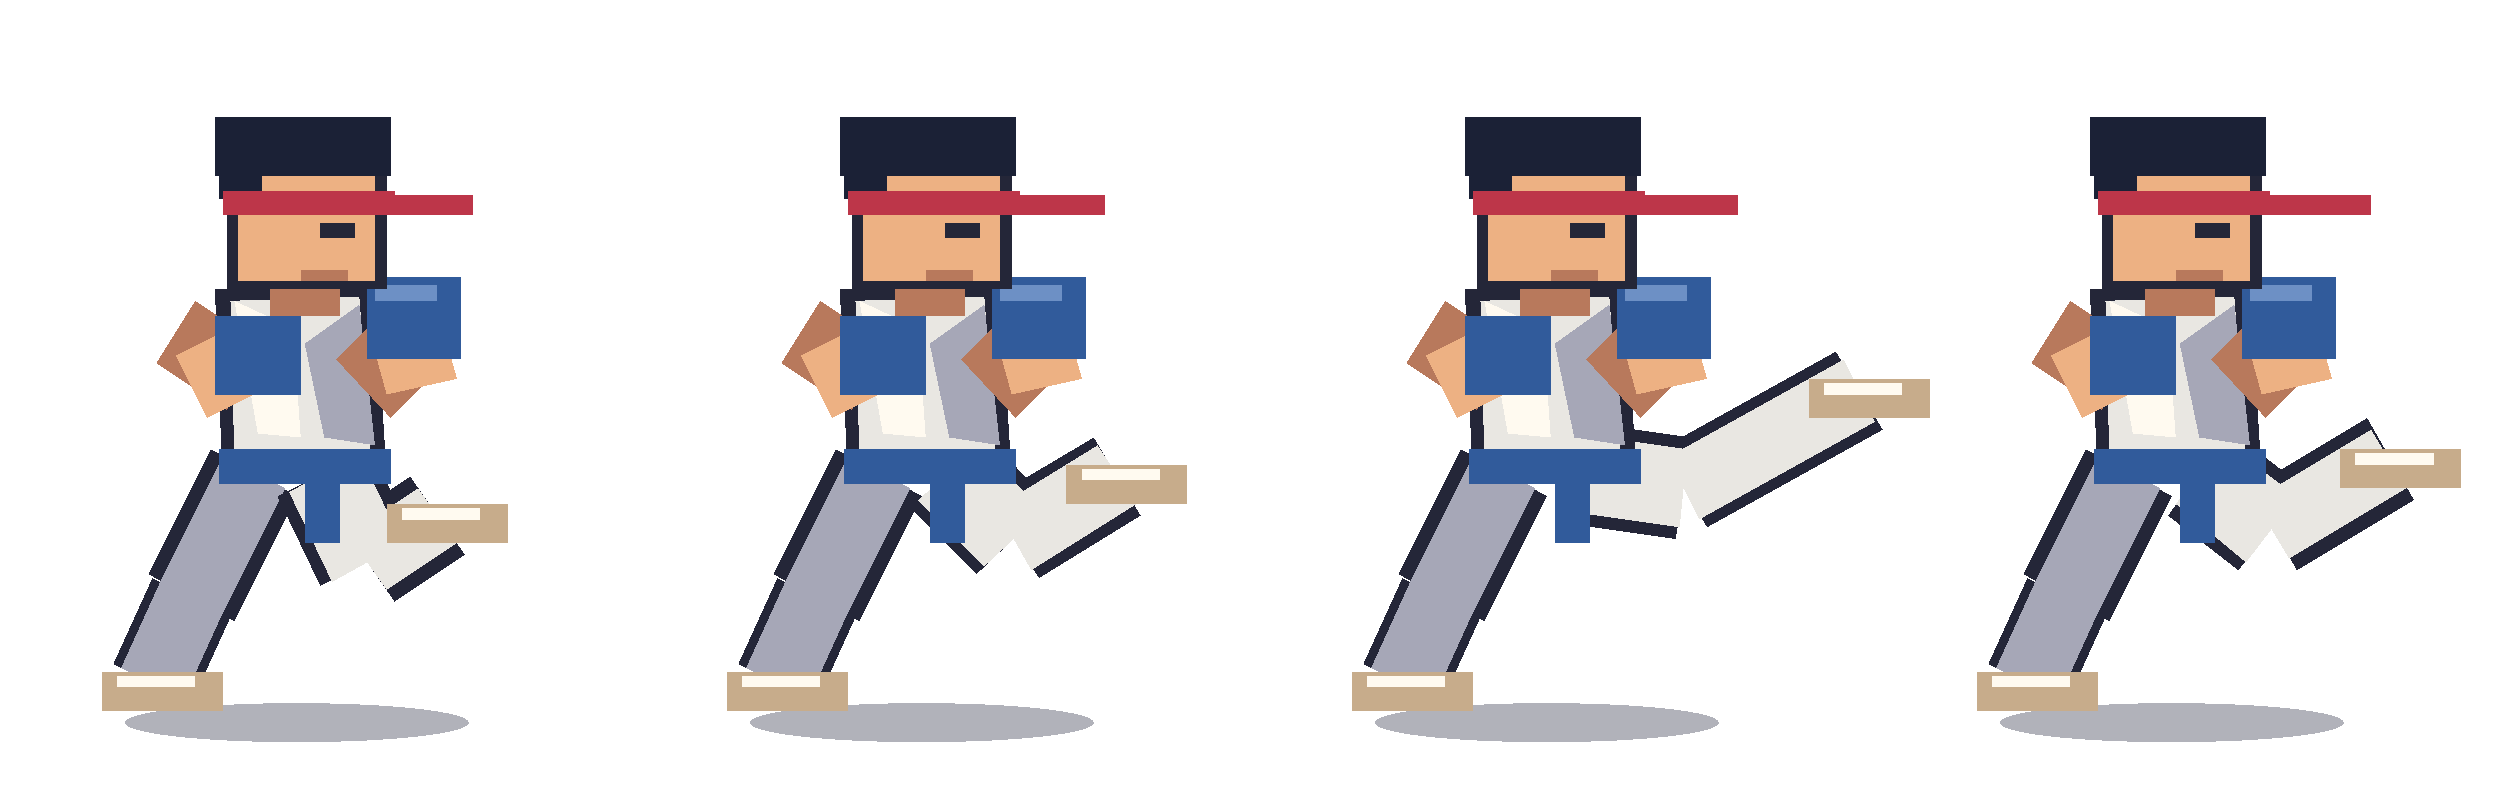
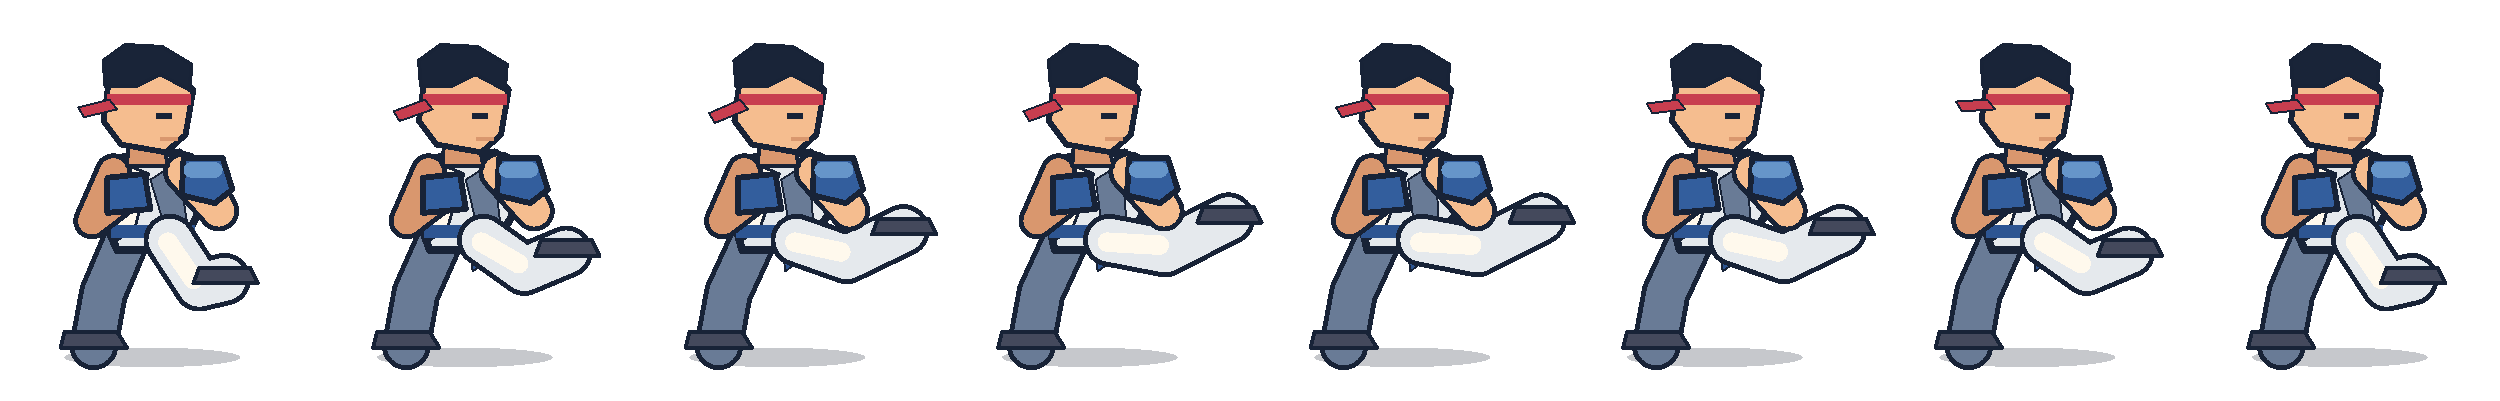
- <svg xmlns="http://www.w3.org/2000/svg" width="640" height="205" viewBox="0 0 640 205">
+ <svg xmlns="http://www.w3.org/2000/svg" width="1280" height="205" viewBox="0 0 1280 205">
  <g shape-rendering="crispEdges">
    <g transform="translate(0 0)">
-       <ellipse cx="76" cy="185" rx="44" ry="5" fill="#202238" opacity=".35" />
-       <polygon points="54,115 38,147 60,159 76,127" fill="#242638" />
-       <polygon points="39,148 29,170 49,180 59,158" fill="#242638" />
-       <polygon points="57,117 41,149 57,157 73,125" fill="#a6a7b7" />
-       <polygon points="41,149 31,171 47,179 57,157" fill="#a6a7b7" />
-       <rect x="26" y="172" width="31" height="10" fill="#c7ac8b" />
-       <rect x="30" y="173" width="20" height="3" fill="#fffaf0" />
-       <polygon points="71,127 82,150 106,138 95,115" fill="#242638" />
-       <polygon points="101,154 119,142 105,122 87,134" fill="#242638" />
-       <polygon points="74,126 85,149 103,139 92,116" fill="#e9e7e2" />
-       <polygon points="99,151 117,139 107,125 89,137" fill="#e9e7e2" />
-       <rect x="99" y="129" width="31" height="10" fill="#c7ac8b" />
-       <rect x="103" y="130" width="20" height="3" fill="#fffaf0" />
-       <polygon points="55,74 96,73 99,122 57,123" fill="#242638" />
-       <polygon points="59,77 92,76 95,117 60,118" fill="#e9e7e2" />
-       <polygon points="60,77 75,84 77,112 66,111" fill="#fffaf0" />
-       <polygon points="92,78 78,88 83,112 96,114" fill="#a6a7b7" />
-       <rect x="56" y="115" width="44" height="9" fill="#315b9b" />
-       <rect x="78" y="120" width="9" height="19" fill="#315b9b" />
-       <polygon points="50,77 40,93 58,105 68,89" fill="#b8795c" />
-       <polygon points="53,107 69,99 61,83 45,91" fill="#edb183" />
-       <rect x="55" y="81" width="22" height="20" fill="#315b9b" />
-       <polygon points="86,92 100,107 116,91 102,76" fill="#b8795c" />
-       <polygon points="117,97 112,79 94,83 99,101" fill="#edb183" />
-       <rect x="94" y="71" width="24" height="21" fill="#315b9b" />
-       <rect x="96" y="73" width="16" height="4" fill="#6d90c5" />
-       <rect x="69" y="68" width="18" height="13" fill="#b8795c" />
-       <rect x="58" y="35" width="41" height="39" fill="#242638" />
-       <rect x="61" y="38" width="35" height="34" fill="#edb183" />
-       <rect x="55" y="30" width="45" height="15" fill="#1b2136" />
-       <rect x="56" y="41" width="11" height="10" fill="#1b2136" />
-       <rect x="57" y="49" width="44" height="6" fill="#bd3649" />
-       <rect x="99" y="50" width="22" height="5" fill="#bd3649" />
-       <rect x="82" y="57" width="9" height="4" fill="#242638" />
-       <rect x="77" y="69" width="12" height="3" fill="#b8795c" />
+       <ellipse cx="78" cy="183" rx="45" ry="5" fill="#111728" opacity=".24" />
+       <path d="M 64,124 L 53,150 L 48,177" fill="none" stroke="#182337" stroke-width="25" stroke-linejoin="round" stroke-linecap="round" />
+       <path d="M 64,124 L 53,150 L 48,177" fill="none" stroke="#697b96" stroke-width="20" stroke-linejoin="round" stroke-linecap="round" />
+       <polygon points="33,170 60,170 65,178 31,178" fill="#44495c" stroke="#182337" stroke-width="2" stroke-linejoin="round" />
+       <polygon points="58,81 92,78 101,110 92,128 60,128 52,110" fill="#e5e9ed" stroke="#182337" stroke-width="4" stroke-linejoin="round" />
+       <polygon points="59,82 76,89 69,117 60,123" fill="#fff9ed" stroke="#182337" stroke-width="1.5" stroke-linejoin="round" />
+       <polygon points="91,83 77,92 84,115 97,122" fill="#697b96" stroke="#182337" stroke-width="1" stroke-linejoin="round" />
+       <rect x="57" y="115" width="43" height="7" fill="#2d5592" />
+       <polygon points="80,117 87,117 90,133 82,139" fill="#2d5592" stroke="#182337" stroke-width="1" stroke-linejoin="round" />
+       <path d="M 87,123 L 102,146 L 115,143" fill="none" stroke="#182337" stroke-width="27" stroke-linejoin="round" stroke-linecap="round" />
+       <path d="M 87,123 L 102,146 L 115,143" fill="none" stroke="#e5e9ed" stroke-width="22" stroke-linejoin="round" stroke-linecap="round" />
+       <path d="M 86,124 L 99,143" fill="none" stroke="#fff9ed" stroke-width="10" stroke-linejoin="round" stroke-linecap="round" />
+       <path d="M 86,124 L 99,143" fill="none" stroke="#fff9ed" stroke-width="5" stroke-linejoin="round" stroke-linecap="round" />
+       <polygon points="102,137 128,137 132,145 99,145" fill="#44495c" stroke="#182337" stroke-width="2" stroke-linejoin="round" />
+       <path d="M 58,88 L 47,113 L 64,100" fill="none" stroke="#182337" stroke-width="19" stroke-linejoin="round" stroke-linecap="round" />
+       <path d="M 58,88 L 47,113 L 64,100" fill="none" stroke="#d9976e" stroke-width="14" stroke-linejoin="round" stroke-linecap="round" />
+       <polygon points="55,91 74,89 77,107 55,109" fill="#335e9d" stroke="#182337" stroke-width="3" stroke-linejoin="round" />
+       <path d="M 94,88 L 112,108 L 103,92" fill="none" stroke="#182337" stroke-width="21" stroke-linejoin="round" stroke-linecap="round" />
+       <path d="M 94,88 L 112,108 L 103,92" fill="none" stroke="#f5bd8f" stroke-width="16" stroke-linejoin="round" stroke-linecap="round" />
+       <polygon points="94,81 114,81 119,97 110,104 93,100" fill="#335e9d" stroke="#182337" stroke-width="3" stroke-linejoin="round" />
+       <path d="M 98,87 L 110,87" fill="none" stroke="#6695c9" stroke-width="8" stroke-linejoin="round" stroke-linecap="round" />
+       <path d="M 98,87 L 110,87" fill="none" stroke="#6695c9" stroke-width="3" stroke-linejoin="round" stroke-linecap="round" />
+       <polygon points="66,71 83,71 86,85 65,85" fill="#d9976e" stroke="#182337" stroke-width="2" stroke-linejoin="round" />
+       <polygon points="56,39 90,36 99,46 95,69 85,78 62,74 53,62" fill="#f5bd8f" stroke="#182337" stroke-width="3" stroke-linejoin="round" />
+       <polygon points="54,44 53,31 64,23 83,24 98,33 97,46 82,38 70,44" fill="#192438" stroke="#182337" stroke-width="2" stroke-linejoin="round" />
+       <rect x="55" y="48" width="43" height="6" fill="#c83e4f" />
+       <polygon points="56,51 40,55 43,60 60,56" fill="#c83e4f" stroke="#182337" stroke-width="1" stroke-linejoin="round" />
+       <rect x="80" y="58" width="8" height="3" fill="#182337" />
+       <rect x="82" y="70" width="9" height="2" fill="#d9976e" />
    </g>
    <g transform="translate(160 0)">
-       <ellipse cx="76" cy="185" rx="44" ry="5" fill="#202238" opacity=".35" />
-       <polygon points="54,115 38,147 60,159 76,127" fill="#242638" />
-       <polygon points="39,148 29,170 49,180 59,158" fill="#242638" />
-       <polygon points="57,117 41,149 57,157 73,125" fill="#a6a7b7" />
-       <polygon points="41,149 31,171 47,179 57,157" fill="#a6a7b7" />
-       <rect x="26" y="172" width="31" height="10" fill="#c7ac8b" />
-       <rect x="30" y="173" width="20" height="3" fill="#fffaf0" />
-       <polygon points="73,130 90,147 109,129 93,112" fill="#242638" />
-       <polygon points="106,148 132,132 120,112 93,128" fill="#242638" />
-       <polygon points="75,128 92,145 107,131 91,114" fill="#e9e7e2" />
-       <polygon points="104,146 131,129 121,114 95,130" fill="#e9e7e2" />
-       <rect x="113" y="119" width="31" height="10" fill="#c7ac8b" />
-       <rect x="117" y="120" width="20" height="3" fill="#fffaf0" />
-       <polygon points="55,74 96,73 99,122 57,123" fill="#242638" />
-       <polygon points="59,77 92,76 95,117 60,118" fill="#e9e7e2" />
-       <polygon points="60,77 75,84 77,112 66,111" fill="#fffaf0" />
-       <polygon points="92,78 78,88 83,112 96,114" fill="#a6a7b7" />
-       <rect x="56" y="115" width="44" height="9" fill="#315b9b" />
-       <rect x="78" y="120" width="9" height="19" fill="#315b9b" />
-       <polygon points="50,77 40,93 58,105 68,89" fill="#b8795c" />
-       <polygon points="53,107 69,99 61,83 45,91" fill="#edb183" />
-       <rect x="55" y="81" width="22" height="20" fill="#315b9b" />
-       <polygon points="86,92 100,107 116,91 102,76" fill="#b8795c" />
-       <polygon points="117,97 112,79 94,83 99,101" fill="#edb183" />
-       <rect x="94" y="71" width="24" height="21" fill="#315b9b" />
-       <rect x="96" y="73" width="16" height="4" fill="#6d90c5" />
-       <rect x="69" y="68" width="18" height="13" fill="#b8795c" />
-       <rect x="58" y="35" width="41" height="39" fill="#242638" />
-       <rect x="61" y="38" width="35" height="34" fill="#edb183" />
-       <rect x="55" y="30" width="45" height="15" fill="#1b2136" />
-       <rect x="56" y="41" width="11" height="10" fill="#1b2136" />
-       <rect x="57" y="49" width="44" height="6" fill="#bd3649" />
-       <rect x="99" y="50" width="24" height="5" fill="#bd3649" />
-       <rect x="82" y="57" width="9" height="4" fill="#242638" />
-       <rect x="77" y="69" width="12" height="3" fill="#b8795c" />
+       <ellipse cx="78" cy="183" rx="45" ry="5" fill="#111728" opacity=".24" />
+       <path d="M 64.5,124 L 53,150 L 48,177" fill="none" stroke="#182337" stroke-width="25" stroke-linejoin="round" stroke-linecap="round" />
+       <path d="M 64.5,124 L 53,150 L 48,177" fill="none" stroke="#697b96" stroke-width="20" stroke-linejoin="round" stroke-linecap="round" />
+       <polygon points="33,170 60,170 65,178 31,178" fill="#44495c" stroke="#182337" stroke-width="2" stroke-linejoin="round" />
+       <polygon points="59.5,81 93.5,78 102.5,110 92,128 60,128 53.5,110" fill="#e5e9ed" stroke="#182337" stroke-width="4" stroke-linejoin="round" />
+       <polygon points="60.5,82 77.5,89 69,117 60,123" fill="#fff9ed" stroke="#182337" stroke-width="1.5" stroke-linejoin="round" />
+       <polygon points="92.5,83 78.5,92 84,115 97,122" fill="#697b96" stroke="#182337" stroke-width="1" stroke-linejoin="round" />
+       <rect x="57" y="115" width="43" height="7" fill="#2d5592" />
+       <polygon points="80,117 87,117 90,133 82,139" fill="#2d5592" stroke="#182337" stroke-width="1" stroke-linejoin="round" />
+       <path d="M 87.5,123 L 108.5,138 L 130,129" fill="none" stroke="#182337" stroke-width="27" stroke-linejoin="round" stroke-linecap="round" />
+       <path d="M 87.5,123 L 108.5,138 L 130,129" fill="none" stroke="#e5e9ed" stroke-width="22" stroke-linejoin="round" stroke-linecap="round" />
+       <path d="M 86.5,124 L 105.5,135" fill="none" stroke="#fff9ed" stroke-width="10" stroke-linejoin="round" stroke-linecap="round" />
+       <path d="M 86.5,124 L 105.5,135" fill="none" stroke="#fff9ed" stroke-width="5" stroke-linejoin="round" stroke-linecap="round" />
+       <polygon points="117,123 143,123 147,131 114,131" fill="#44495c" stroke="#182337" stroke-width="2" stroke-linejoin="round" />
+       <path d="M 59.5,88 L 48.5,113 L 65.5,100" fill="none" stroke="#182337" stroke-width="19" stroke-linejoin="round" stroke-linecap="round" />
+       <path d="M 59.5,88 L 48.5,113 L 65.5,100" fill="none" stroke="#d9976e" stroke-width="14" stroke-linejoin="round" stroke-linecap="round" />
+       <polygon points="56.5,91 75.5,89 78.5,107 56.5,109" fill="#335e9d" stroke="#182337" stroke-width="3" stroke-linejoin="round" />
+       <path d="M 95.5,88 L 113.5,108 L 104.5,92" fill="none" stroke="#182337" stroke-width="21" stroke-linejoin="round" stroke-linecap="round" />
+       <path d="M 95.5,88 L 113.5,108 L 104.5,92" fill="none" stroke="#f5bd8f" stroke-width="16" stroke-linejoin="round" stroke-linecap="round" />
+       <polygon points="95.5,81 115.5,81 120.5,97 111.5,104 94.5,100" fill="#335e9d" stroke="#182337" stroke-width="3" stroke-linejoin="round" />
+       <path d="M 99.5,87 L 111.5,87" fill="none" stroke="#6695c9" stroke-width="8" stroke-linejoin="round" stroke-linecap="round" />
+       <path d="M 99.5,87 L 111.5,87" fill="none" stroke="#6695c9" stroke-width="3" stroke-linejoin="round" stroke-linecap="round" />
+       <polygon points="67.5,71 84.5,71 87.5,85 66.5,85" fill="#d9976e" stroke="#182337" stroke-width="2" stroke-linejoin="round" />
+       <polygon points="57.5,39 91.5,36 100.5,46 96.5,69 86.5,78 63.5,74 54.5,62" fill="#f5bd8f" stroke="#182337" stroke-width="3" stroke-linejoin="round" />
+       <polygon points="55.5,44 54.5,31 65.5,23 84.5,24 99.5,33 98.5,46 83.5,38 71.5,44" fill="#192438" stroke="#182337" stroke-width="2" stroke-linejoin="round" />
+       <rect x="56.736" y="48" width="43" height="6" fill="#c83e4f" />
+       <polygon points="57.5,51 41.5,57 44.5,62 61.5,56" fill="#c83e4f" stroke="#182337" stroke-width="1" stroke-linejoin="round" />
+       <rect x="81.736" y="58" width="8" height="3" fill="#182337" />
+       <rect x="83.736" y="70" width="9" height="2" fill="#d9976e" />
    </g>
    <g transform="translate(320 0)">
-       <ellipse cx="76" cy="185" rx="44" ry="5" fill="#202238" opacity=".35" />
-       <polygon points="54,115 38,147 60,159 76,127" fill="#242638" />
-       <polygon points="39,148 29,170 49,180 59,158" fill="#242638" />
-       <polygon points="57,117 41,149 57,157 73,125" fill="#a6a7b7" />
-       <polygon points="41,149 31,171 47,179 57,157" fill="#a6a7b7" />
-       <rect x="26" y="172" width="31" height="10" fill="#c7ac8b" />
-       <rect x="30" y="173" width="20" height="3" fill="#fffaf0" />
-       <polygon points="81,134 109,138 113,112 85,108" fill="#242638" />
-       <polygon points="117,135 162,110 150,90 105,115" fill="#242638" />
-       <polygon points="82,131 110,135 112,115 84,111" fill="#e9e7e2" />
-       <polygon points="115,133 160,108 152,92 107,117" fill="#e9e7e2" />
-       <rect x="143" y="97" width="31" height="10" fill="#c7ac8b" />
-       <rect x="147" y="98" width="20" height="3" fill="#fffaf0" />
-       <polygon points="55,74 96,73 99,122 57,123" fill="#242638" />
-       <polygon points="59,77 92,76 95,117 60,118" fill="#e9e7e2" />
-       <polygon points="60,77 75,84 77,112 66,111" fill="#fffaf0" />
-       <polygon points="92,78 78,88 83,112 96,114" fill="#a6a7b7" />
-       <rect x="56" y="115" width="44" height="9" fill="#315b9b" />
-       <rect x="78" y="120" width="9" height="19" fill="#315b9b" />
-       <polygon points="50,77 40,93 58,105 68,89" fill="#b8795c" />
-       <polygon points="53,107 69,99 61,83 45,91" fill="#edb183" />
-       <rect x="55" y="81" width="22" height="20" fill="#315b9b" />
-       <polygon points="86,92 100,107 116,91 102,76" fill="#b8795c" />
-       <polygon points="117,97 112,79 94,83 99,101" fill="#edb183" />
-       <rect x="94" y="71" width="24" height="21" fill="#315b9b" />
-       <rect x="96" y="73" width="16" height="4" fill="#6d90c5" />
-       <rect x="69" y="68" width="18" height="13" fill="#b8795c" />
-       <rect x="58" y="35" width="41" height="39" fill="#242638" />
-       <rect x="61" y="38" width="35" height="34" fill="#edb183" />
-       <rect x="55" y="30" width="45" height="15" fill="#1b2136" />
-       <rect x="56" y="41" width="11" height="10" fill="#1b2136" />
-       <rect x="57" y="49" width="44" height="6" fill="#bd3649" />
-       <rect x="99" y="50" width="26" height="5" fill="#bd3649" />
-       <rect x="82" y="57" width="9" height="4" fill="#242638" />
-       <rect x="77" y="69" width="12" height="3" fill="#b8795c" />
+       <ellipse cx="78" cy="183" rx="45" ry="5" fill="#111728" opacity=".24" />
+       <path d="M 65,124 L 53,150 L 48,177" fill="none" stroke="#182337" stroke-width="25" stroke-linejoin="round" stroke-linecap="round" />
+       <path d="M 65,124 L 53,150 L 48,177" fill="none" stroke="#697b96" stroke-width="20" stroke-linejoin="round" stroke-linecap="round" />
+       <polygon points="33,170 60,170 65,178 31,178" fill="#44495c" stroke="#182337" stroke-width="2" stroke-linejoin="round" />
+       <polygon points="61,81 95,78 104,110 92,128 60,128 55,110" fill="#e5e9ed" stroke="#182337" stroke-width="4" stroke-linejoin="round" />
+       <polygon points="62,82 79,89 69,117 60,123" fill="#fff9ed" stroke="#182337" stroke-width="1.5" stroke-linejoin="round" />
+       <polygon points="94,83 80,92 84,115 97,122" fill="#697b96" stroke="#182337" stroke-width="1" stroke-linejoin="round" />
+       <rect x="57" y="115" width="43" height="7" fill="#2d5592" />
+       <polygon points="80,117 87,117 90,133 82,139" fill="#2d5592" stroke="#182337" stroke-width="1" stroke-linejoin="round" />
+       <path d="M 88,123 L 113.5,132 L 142.5,118" fill="none" stroke="#182337" stroke-width="27" stroke-linejoin="round" stroke-linecap="round" />
+       <path d="M 88,123 L 113.5,132 L 142.5,118" fill="none" stroke="#e5e9ed" stroke-width="22" stroke-linejoin="round" stroke-linecap="round" />
+       <path d="M 87,124 L 110.5,129" fill="none" stroke="#fff9ed" stroke-width="10" stroke-linejoin="round" stroke-linecap="round" />
+       <path d="M 87,124 L 110.5,129" fill="none" stroke="#fff9ed" stroke-width="5" stroke-linejoin="round" stroke-linecap="round" />
+       <polygon points="129.5,112 155.5,112 159.5,120 126.5,120" fill="#44495c" stroke="#182337" stroke-width="2" stroke-linejoin="round" />
+       <path d="M 61,88 L 50,113 L 67,100" fill="none" stroke="#182337" stroke-width="19" stroke-linejoin="round" stroke-linecap="round" />
+       <path d="M 61,88 L 50,113 L 67,100" fill="none" stroke="#d9976e" stroke-width="14" stroke-linejoin="round" stroke-linecap="round" />
+       <polygon points="58,91 77,89 80,107 58,109" fill="#335e9d" stroke="#182337" stroke-width="3" stroke-linejoin="round" />
+       <path d="M 97,88 L 115,108 L 106,92" fill="none" stroke="#182337" stroke-width="21" stroke-linejoin="round" stroke-linecap="round" />
+       <path d="M 97,88 L 115,108 L 106,92" fill="none" stroke="#f5bd8f" stroke-width="16" stroke-linejoin="round" stroke-linecap="round" />
+       <polygon points="97,81 117,81 122,97 113,104 96,100" fill="#335e9d" stroke="#182337" stroke-width="3" stroke-linejoin="round" />
+       <path d="M 101,87 L 113,87" fill="none" stroke="#6695c9" stroke-width="8" stroke-linejoin="round" stroke-linecap="round" />
+       <path d="M 101,87 L 113,87" fill="none" stroke="#6695c9" stroke-width="3" stroke-linejoin="round" stroke-linecap="round" />
+       <polygon points="69,71 86,71 89,85 68,85" fill="#d9976e" stroke="#182337" stroke-width="2" stroke-linejoin="round" />
+       <polygon points="59,39 93,36 102,46 98,69 88,78 65,74 56,62" fill="#f5bd8f" stroke="#182337" stroke-width="3" stroke-linejoin="round" />
+       <polygon points="57,44 56,31 67,23 86,24 101,33 100,46 85,38 73,44" fill="#192438" stroke="#182337" stroke-width="2" stroke-linejoin="round" />
+       <rect x="58.127" y="48" width="43" height="6" fill="#c83e4f" />
+       <polygon points="59,51 43,58 46,63 63,56" fill="#c83e4f" stroke="#182337" stroke-width="1" stroke-linejoin="round" />
+       <rect x="83.127" y="58" width="8" height="3" fill="#182337" />
+       <rect x="85.127" y="70" width="9" height="2" fill="#d9976e" />
    </g>
    <g transform="translate(480 0)">
-       <ellipse cx="76" cy="185" rx="44" ry="5" fill="#202238" opacity=".35" />
-       <polygon points="54,115 38,147 60,159 76,127" fill="#242638" />
-       <polygon points="39,148 29,170 49,180 59,158" fill="#242638" />
-       <polygon points="57,117 41,149 57,157 73,125" fill="#a6a7b7" />
-       <polygon points="41,149 31,171 47,179 57,157" fill="#a6a7b7" />
-       <rect x="26" y="172" width="31" height="10" fill="#c7ac8b" />
-       <rect x="30" y="173" width="20" height="3" fill="#fffaf0" />
-       <polygon points="75,132 93,146 110,125 91,110" fill="#242638" />
-       <polygon points="108,146 138,128 126,107 96,125" fill="#242638" />
-       <polygon points="77,129 95,144 108,127 89,113" fill="#e9e7e2" />
-       <polygon points="106,143 136,125 127,110 97,128" fill="#e9e7e2" />
-       <rect x="119" y="115" width="31" height="10" fill="#c7ac8b" />
-       <rect x="123" y="116" width="20" height="3" fill="#fffaf0" />
-       <polygon points="55,74 96,73 99,122 57,123" fill="#242638" />
-       <polygon points="59,77 92,76 95,117 60,118" fill="#e9e7e2" />
-       <polygon points="60,77 75,84 77,112 66,111" fill="#fffaf0" />
-       <polygon points="92,78 78,88 83,112 96,114" fill="#a6a7b7" />
-       <rect x="56" y="115" width="44" height="9" fill="#315b9b" />
-       <rect x="78" y="120" width="9" height="19" fill="#315b9b" />
-       <polygon points="50,77 40,93 58,105 68,89" fill="#b8795c" />
-       <polygon points="53,107 69,99 61,83 45,91" fill="#edb183" />
-       <rect x="55" y="81" width="22" height="20" fill="#315b9b" />
-       <polygon points="86,92 100,107 116,91 102,76" fill="#b8795c" />
-       <polygon points="117,97 112,79 94,83 99,101" fill="#edb183" />
-       <rect x="94" y="71" width="24" height="21" fill="#315b9b" />
-       <rect x="96" y="73" width="16" height="4" fill="#6d90c5" />
-       <rect x="69" y="68" width="18" height="13" fill="#b8795c" />
-       <rect x="58" y="35" width="41" height="39" fill="#242638" />
-       <rect x="61" y="38" width="35" height="34" fill="#edb183" />
-       <rect x="55" y="30" width="45" height="15" fill="#1b2136" />
-       <rect x="56" y="41" width="11" height="10" fill="#1b2136" />
-       <rect x="57" y="49" width="44" height="6" fill="#bd3649" />
-       <rect x="99" y="50" width="28" height="5" fill="#bd3649" />
-       <rect x="82" y="57" width="9" height="4" fill="#242638" />
-       <rect x="77" y="69" width="12" height="3" fill="#b8795c" />
+       <ellipse cx="78" cy="183" rx="45" ry="5" fill="#111728" opacity=".24" />
+       <path d="M 65,124 L 53,150 L 48,177" fill="none" stroke="#182337" stroke-width="25" stroke-linejoin="round" stroke-linecap="round" />
+       <path d="M 65,124 L 53,150 L 48,177" fill="none" stroke="#697b96" stroke-width="20" stroke-linejoin="round" stroke-linecap="round" />
+       <polygon points="33,170 60,170 65,178 31,178" fill="#44495c" stroke="#182337" stroke-width="2" stroke-linejoin="round" />
+       <polygon points="62,81 96,78 105,110 92,128 60,128 56,110" fill="#e5e9ed" stroke="#182337" stroke-width="4" stroke-linejoin="round" />
+       <polygon points="63,82 80,89 69,117 60,123" fill="#fff9ed" stroke="#182337" stroke-width="1.5" stroke-linejoin="round" />
+       <polygon points="95,83 81,92 84,115 97,122" fill="#697b96" stroke="#182337" stroke-width="1" stroke-linejoin="round" />
+       <rect x="57" y="115" width="43" height="7" fill="#2d5592" />
+       <polygon points="80,117 87,117 90,133 82,139" fill="#2d5592" stroke="#182337" stroke-width="1" stroke-linejoin="round" />
+       <path d="M 88,123 L 116.5,128.5 L 149,112" fill="none" stroke="#182337" stroke-width="27" stroke-linejoin="round" stroke-linecap="round" />
+       <path d="M 88,123 L 116.5,128.5 L 149,112" fill="none" stroke="#e5e9ed" stroke-width="22" stroke-linejoin="round" stroke-linecap="round" />
+       <path d="M 87,124 L 113.5,125.5" fill="none" stroke="#fff9ed" stroke-width="10" stroke-linejoin="round" stroke-linecap="round" />
+       <path d="M 87,124 L 113.5,125.5" fill="none" stroke="#fff9ed" stroke-width="5" stroke-linejoin="round" stroke-linecap="round" />
+       <polygon points="136,106 162,106 166,114 133,114" fill="#44495c" stroke="#182337" stroke-width="2" stroke-linejoin="round" />
+       <path d="M 62,88 L 51,113 L 68,100" fill="none" stroke="#182337" stroke-width="19" stroke-linejoin="round" stroke-linecap="round" />
+       <path d="M 62,88 L 51,113 L 68,100" fill="none" stroke="#d9976e" stroke-width="14" stroke-linejoin="round" stroke-linecap="round" />
+       <polygon points="59,91 78,89 81,107 59,109" fill="#335e9d" stroke="#182337" stroke-width="3" stroke-linejoin="round" />
+       <path d="M 98,88 L 116,108 L 107,92" fill="none" stroke="#182337" stroke-width="21" stroke-linejoin="round" stroke-linecap="round" />
+       <path d="M 98,88 L 116,108 L 107,92" fill="none" stroke="#f5bd8f" stroke-width="16" stroke-linejoin="round" stroke-linecap="round" />
+       <polygon points="98,81 118,81 123,97 114,104 97,100" fill="#335e9d" stroke="#182337" stroke-width="3" stroke-linejoin="round" />
+       <path d="M 102,87 L 114,87" fill="none" stroke="#6695c9" stroke-width="8" stroke-linejoin="round" stroke-linecap="round" />
+       <path d="M 102,87 L 114,87" fill="none" stroke="#6695c9" stroke-width="3" stroke-linejoin="round" stroke-linecap="round" />
+       <polygon points="70,71 87,71 90,85 69,85" fill="#d9976e" stroke="#182337" stroke-width="2" stroke-linejoin="round" />
+       <polygon points="60,39 94,36 103,46 99,69 89,78 66,74 57,62" fill="#f5bd8f" stroke="#182337" stroke-width="3" stroke-linejoin="round" />
+       <polygon points="58,44 57,31 68,23 87,24 102,33 101,46 86,38 74,44" fill="#192438" stroke="#182337" stroke-width="2" stroke-linejoin="round" />
+       <rect x="58.9" y="48" width="43" height="6" fill="#c83e4f" />
+       <polygon points="60,51 44,57 47,62 64,56" fill="#c83e4f" stroke="#182337" stroke-width="1" stroke-linejoin="round" />
+       <rect x="83.9" y="58" width="8" height="3" fill="#182337" />
+       <rect x="85.9" y="70" width="9" height="2" fill="#d9976e" />
+     </g>
+     <g transform="translate(640 0)">
+       <ellipse cx="78" cy="183" rx="45" ry="5" fill="#111728" opacity=".24" />
+       <path d="M 65,124 L 53,150 L 48,177" fill="none" stroke="#182337" stroke-width="25" stroke-linejoin="round" stroke-linecap="round" />
+       <path d="M 65,124 L 53,150 L 48,177" fill="none" stroke="#697b96" stroke-width="20" stroke-linejoin="round" stroke-linecap="round" />
+       <polygon points="33,170 60,170 65,178 31,178" fill="#44495c" stroke="#182337" stroke-width="2" stroke-linejoin="round" />
+       <polygon points="62,81 96,78 105,110 92,128 60,128 56,110" fill="#e5e9ed" stroke="#182337" stroke-width="4" stroke-linejoin="round" />
+       <polygon points="63,82 80,89 69,117 60,123" fill="#fff9ed" stroke="#182337" stroke-width="1.5" stroke-linejoin="round" />
+       <polygon points="95,83 81,92 84,115 97,122" fill="#697b96" stroke="#182337" stroke-width="1" stroke-linejoin="round" />
+       <rect x="57" y="115" width="43" height="7" fill="#2d5592" />
+       <polygon points="80,117 87,117 90,133 82,139" fill="#2d5592" stroke="#182337" stroke-width="1" stroke-linejoin="round" />
+       <path d="M 88,123 L 116.5,128.5 L 149,112" fill="none" stroke="#182337" stroke-width="27" stroke-linejoin="round" stroke-linecap="round" />
+       <path d="M 88,123 L 116.5,128.5 L 149,112" fill="none" stroke="#e5e9ed" stroke-width="22" stroke-linejoin="round" stroke-linecap="round" />
+       <path d="M 87,124 L 113.5,125.5" fill="none" stroke="#fff9ed" stroke-width="10" stroke-linejoin="round" stroke-linecap="round" />
+       <path d="M 87,124 L 113.5,125.5" fill="none" stroke="#fff9ed" stroke-width="5" stroke-linejoin="round" stroke-linecap="round" />
+       <polygon points="136,106 162,106 166,114 133,114" fill="#44495c" stroke="#182337" stroke-width="2" stroke-linejoin="round" />
+       <path d="M 62,88 L 51,113 L 68,100" fill="none" stroke="#182337" stroke-width="19" stroke-linejoin="round" stroke-linecap="round" />
+       <path d="M 62,88 L 51,113 L 68,100" fill="none" stroke="#d9976e" stroke-width="14" stroke-linejoin="round" stroke-linecap="round" />
+       <polygon points="59,91 78,89 81,107 59,109" fill="#335e9d" stroke="#182337" stroke-width="3" stroke-linejoin="round" />
+       <path d="M 98,88 L 116,108 L 107,92" fill="none" stroke="#182337" stroke-width="21" stroke-linejoin="round" stroke-linecap="round" />
+       <path d="M 98,88 L 116,108 L 107,92" fill="none" stroke="#f5bd8f" stroke-width="16" stroke-linejoin="round" stroke-linecap="round" />
+       <polygon points="98,81 118,81 123,97 114,104 97,100" fill="#335e9d" stroke="#182337" stroke-width="3" stroke-linejoin="round" />
+       <path d="M 102,87 L 114,87" fill="none" stroke="#6695c9" stroke-width="8" stroke-linejoin="round" stroke-linecap="round" />
+       <path d="M 102,87 L 114,87" fill="none" stroke="#6695c9" stroke-width="3" stroke-linejoin="round" stroke-linecap="round" />
+       <polygon points="70,71 87,71 90,85 69,85" fill="#d9976e" stroke="#182337" stroke-width="2" stroke-linejoin="round" />
+       <polygon points="60,39 94,36 103,46 99,69 89,78 66,74 57,62" fill="#f5bd8f" stroke="#182337" stroke-width="3" stroke-linejoin="round" />
+       <polygon points="58,44 57,31 68,23 87,24 102,33 101,46 86,38 74,44" fill="#192438" stroke="#182337" stroke-width="2" stroke-linejoin="round" />
+       <rect x="58.9" y="48" width="43" height="6" fill="#c83e4f" />
+       <polygon points="60,51 44,55 47,60 64,56" fill="#c83e4f" stroke="#182337" stroke-width="1" stroke-linejoin="round" />
+       <rect x="83.9" y="58" width="8" height="3" fill="#182337" />
+       <rect x="85.9" y="70" width="9" height="2" fill="#d9976e" />
+     </g>
+     <g transform="translate(800 0)">
+       <ellipse cx="78" cy="183" rx="45" ry="5" fill="#111728" opacity=".24" />
+       <path d="M 65,124 L 53,150 L 48,177" fill="none" stroke="#182337" stroke-width="25" stroke-linejoin="round" stroke-linecap="round" />
+       <path d="M 65,124 L 53,150 L 48,177" fill="none" stroke="#697b96" stroke-width="20" stroke-linejoin="round" stroke-linecap="round" />
+       <polygon points="33,170 60,170 65,178 31,178" fill="#44495c" stroke="#182337" stroke-width="2" stroke-linejoin="round" />
+       <polygon points="61,81 95,78 104,110 92,128 60,128 55,110" fill="#e5e9ed" stroke="#182337" stroke-width="4" stroke-linejoin="round" />
+       <polygon points="62,82 79,89 69,117 60,123" fill="#fff9ed" stroke="#182337" stroke-width="1.5" stroke-linejoin="round" />
+       <polygon points="94,83 80,92 84,115 97,122" fill="#697b96" stroke="#182337" stroke-width="1" stroke-linejoin="round" />
+       <rect x="57" y="115" width="43" height="7" fill="#2d5592" />
+       <polygon points="80,117 87,117 90,133 82,139" fill="#2d5592" stroke="#182337" stroke-width="1" stroke-linejoin="round" />
+       <path d="M 88,123 L 113.5,132 L 142.5,118" fill="none" stroke="#182337" stroke-width="27" stroke-linejoin="round" stroke-linecap="round" />
+       <path d="M 88,123 L 113.5,132 L 142.5,118" fill="none" stroke="#e5e9ed" stroke-width="22" stroke-linejoin="round" stroke-linecap="round" />
+       <path d="M 87,124 L 110.5,129" fill="none" stroke="#fff9ed" stroke-width="10" stroke-linejoin="round" stroke-linecap="round" />
+       <path d="M 87,124 L 110.5,129" fill="none" stroke="#fff9ed" stroke-width="5" stroke-linejoin="round" stroke-linecap="round" />
+       <polygon points="129.5,112 155.5,112 159.5,120 126.5,120" fill="#44495c" stroke="#182337" stroke-width="2" stroke-linejoin="round" />
+       <path d="M 61,88 L 50,113 L 67,100" fill="none" stroke="#182337" stroke-width="19" stroke-linejoin="round" stroke-linecap="round" />
+       <path d="M 61,88 L 50,113 L 67,100" fill="none" stroke="#d9976e" stroke-width="14" stroke-linejoin="round" stroke-linecap="round" />
+       <polygon points="58,91 77,89 80,107 58,109" fill="#335e9d" stroke="#182337" stroke-width="3" stroke-linejoin="round" />
+       <path d="M 97,88 L 115,108 L 106,92" fill="none" stroke="#182337" stroke-width="21" stroke-linejoin="round" stroke-linecap="round" />
+       <path d="M 97,88 L 115,108 L 106,92" fill="none" stroke="#f5bd8f" stroke-width="16" stroke-linejoin="round" stroke-linecap="round" />
+       <polygon points="97,81 117,81 122,97 113,104 96,100" fill="#335e9d" stroke="#182337" stroke-width="3" stroke-linejoin="round" />
+       <path d="M 101,87 L 113,87" fill="none" stroke="#6695c9" stroke-width="8" stroke-linejoin="round" stroke-linecap="round" />
+       <path d="M 101,87 L 113,87" fill="none" stroke="#6695c9" stroke-width="3" stroke-linejoin="round" stroke-linecap="round" />
+       <polygon points="69,71 86,71 89,85 68,85" fill="#d9976e" stroke="#182337" stroke-width="2" stroke-linejoin="round" />
+       <polygon points="59,39 93,36 102,46 98,69 88,78 65,74 56,62" fill="#f5bd8f" stroke="#182337" stroke-width="3" stroke-linejoin="round" />
+       <polygon points="57,44 56,31 67,23 86,24 101,33 100,46 85,38 73,44" fill="#192438" stroke="#182337" stroke-width="2" stroke-linejoin="round" />
+       <rect x="58.127" y="48" width="43" height="6" fill="#c83e4f" />
+       <polygon points="59,51 43,53 46,58 63,56" fill="#c83e4f" stroke="#182337" stroke-width="1" stroke-linejoin="round" />
+       <rect x="83.127" y="58" width="8" height="3" fill="#182337" />
+       <rect x="85.127" y="70" width="9" height="2" fill="#d9976e" />
+     </g>
+     <g transform="translate(960 0)">
+       <ellipse cx="78" cy="183" rx="45" ry="5" fill="#111728" opacity=".24" />
+       <path d="M 64.5,124 L 53,150 L 48,177" fill="none" stroke="#182337" stroke-width="25" stroke-linejoin="round" stroke-linecap="round" />
+       <path d="M 64.5,124 L 53,150 L 48,177" fill="none" stroke="#697b96" stroke-width="20" stroke-linejoin="round" stroke-linecap="round" />
+       <polygon points="33,170 60,170 65,178 31,178" fill="#44495c" stroke="#182337" stroke-width="2" stroke-linejoin="round" />
+       <polygon points="59.5,81 93.5,78 102.5,110 92,128 60,128 53.5,110" fill="#e5e9ed" stroke="#182337" stroke-width="4" stroke-linejoin="round" />
+       <polygon points="60.5,82 77.5,89 69,117 60,123" fill="#fff9ed" stroke="#182337" stroke-width="1.5" stroke-linejoin="round" />
+       <polygon points="92.5,83 78.5,92 84,115 97,122" fill="#697b96" stroke="#182337" stroke-width="1" stroke-linejoin="round" />
+       <rect x="57" y="115" width="43" height="7" fill="#2d5592" />
+       <polygon points="80,117 87,117 90,133 82,139" fill="#2d5592" stroke="#182337" stroke-width="1" stroke-linejoin="round" />
+       <path d="M 87.5,123 L 108.5,138 L 130,129" fill="none" stroke="#182337" stroke-width="27" stroke-linejoin="round" stroke-linecap="round" />
+       <path d="M 87.5,123 L 108.5,138 L 130,129" fill="none" stroke="#e5e9ed" stroke-width="22" stroke-linejoin="round" stroke-linecap="round" />
+       <path d="M 86.5,124 L 105.5,135" fill="none" stroke="#fff9ed" stroke-width="10" stroke-linejoin="round" stroke-linecap="round" />
+       <path d="M 86.5,124 L 105.5,135" fill="none" stroke="#fff9ed" stroke-width="5" stroke-linejoin="round" stroke-linecap="round" />
+       <polygon points="117,123 143,123 147,131 114,131" fill="#44495c" stroke="#182337" stroke-width="2" stroke-linejoin="round" />
+       <path d="M 59.5,88 L 48.5,113 L 65.5,100" fill="none" stroke="#182337" stroke-width="19" stroke-linejoin="round" stroke-linecap="round" />
+       <path d="M 59.5,88 L 48.5,113 L 65.5,100" fill="none" stroke="#d9976e" stroke-width="14" stroke-linejoin="round" stroke-linecap="round" />
+       <polygon points="56.5,91 75.5,89 78.5,107 56.5,109" fill="#335e9d" stroke="#182337" stroke-width="3" stroke-linejoin="round" />
+       <path d="M 95.5,88 L 113.5,108 L 104.5,92" fill="none" stroke="#182337" stroke-width="21" stroke-linejoin="round" stroke-linecap="round" />
+       <path d="M 95.5,88 L 113.5,108 L 104.5,92" fill="none" stroke="#f5bd8f" stroke-width="16" stroke-linejoin="round" stroke-linecap="round" />
+       <polygon points="95.5,81 115.5,81 120.5,97 111.5,104 94.5,100" fill="#335e9d" stroke="#182337" stroke-width="3" stroke-linejoin="round" />
+       <path d="M 99.5,87 L 111.5,87" fill="none" stroke="#6695c9" stroke-width="8" stroke-linejoin="round" stroke-linecap="round" />
+       <path d="M 99.5,87 L 111.5,87" fill="none" stroke="#6695c9" stroke-width="3" stroke-linejoin="round" stroke-linecap="round" />
+       <polygon points="67.5,71 84.5,71 87.5,85 66.5,85" fill="#d9976e" stroke="#182337" stroke-width="2" stroke-linejoin="round" />
+       <polygon points="57.5,39 91.5,36 100.5,46 96.5,69 86.5,78 63.5,74 54.5,62" fill="#f5bd8f" stroke="#182337" stroke-width="3" stroke-linejoin="round" />
+       <polygon points="55.5,44 54.5,31 65.5,23 84.5,24 99.5,33 98.5,46 83.5,38 71.5,44" fill="#192438" stroke="#182337" stroke-width="2" stroke-linejoin="round" />
+       <rect x="56.736" y="48" width="43" height="6" fill="#c83e4f" />
+       <polygon points="57.5,51 41.5,52 44.5,57 61.5,56" fill="#c83e4f" stroke="#182337" stroke-width="1" stroke-linejoin="round" />
+       <rect x="81.736" y="58" width="8" height="3" fill="#182337" />
+       <rect x="83.736" y="70" width="9" height="2" fill="#d9976e" />
+     </g>
+     <g transform="translate(1120 0)">
+       <ellipse cx="78" cy="183" rx="45" ry="5" fill="#111728" opacity=".24" />
+       <path d="M 64,124 L 53,150 L 48,177" fill="none" stroke="#182337" stroke-width="25" stroke-linejoin="round" stroke-linecap="round" />
+       <path d="M 64,124 L 53,150 L 48,177" fill="none" stroke="#697b96" stroke-width="20" stroke-linejoin="round" stroke-linecap="round" />
+       <polygon points="33,170 60,170 65,178 31,178" fill="#44495c" stroke="#182337" stroke-width="2" stroke-linejoin="round" />
+       <polygon points="58,81 92,78 101,110 92,128 60,128 52,110" fill="#e5e9ed" stroke="#182337" stroke-width="4" stroke-linejoin="round" />
+       <polygon points="59,82 76,89 69,117 60,123" fill="#fff9ed" stroke="#182337" stroke-width="1.5" stroke-linejoin="round" />
+       <polygon points="91,83 77,92 84,115 97,122" fill="#697b96" stroke="#182337" stroke-width="1" stroke-linejoin="round" />
+       <rect x="57" y="115" width="43" height="7" fill="#2d5592" />
+       <polygon points="80,117 87,117 90,133 82,139" fill="#2d5592" stroke="#182337" stroke-width="1" stroke-linejoin="round" />
+       <path d="M 87,123 L 102,146 L 115,143" fill="none" stroke="#182337" stroke-width="27" stroke-linejoin="round" stroke-linecap="round" />
+       <path d="M 87,123 L 102,146 L 115,143" fill="none" stroke="#e5e9ed" stroke-width="22" stroke-linejoin="round" stroke-linecap="round" />
+       <path d="M 86,124 L 99,143" fill="none" stroke="#fff9ed" stroke-width="10" stroke-linejoin="round" stroke-linecap="round" />
+       <path d="M 86,124 L 99,143" fill="none" stroke="#fff9ed" stroke-width="5" stroke-linejoin="round" stroke-linecap="round" />
+       <polygon points="102,137 128,137 132,145 99,145" fill="#44495c" stroke="#182337" stroke-width="2" stroke-linejoin="round" />
+       <path d="M 58,88 L 47,113 L 64,100" fill="none" stroke="#182337" stroke-width="19" stroke-linejoin="round" stroke-linecap="round" />
+       <path d="M 58,88 L 47,113 L 64,100" fill="none" stroke="#d9976e" stroke-width="14" stroke-linejoin="round" stroke-linecap="round" />
+       <polygon points="55,91 74,89 77,107 55,109" fill="#335e9d" stroke="#182337" stroke-width="3" stroke-linejoin="round" />
+       <path d="M 94,88 L 112,108 L 103,92" fill="none" stroke="#182337" stroke-width="21" stroke-linejoin="round" stroke-linecap="round" />
+       <path d="M 94,88 L 112,108 L 103,92" fill="none" stroke="#f5bd8f" stroke-width="16" stroke-linejoin="round" stroke-linecap="round" />
+       <polygon points="94,81 114,81 119,97 110,104 93,100" fill="#335e9d" stroke="#182337" stroke-width="3" stroke-linejoin="round" />
+       <path d="M 98,87 L 110,87" fill="none" stroke="#6695c9" stroke-width="8" stroke-linejoin="round" stroke-linecap="round" />
+       <path d="M 98,87 L 110,87" fill="none" stroke="#6695c9" stroke-width="3" stroke-linejoin="round" stroke-linecap="round" />
+       <polygon points="66,71 83,71 86,85 65,85" fill="#d9976e" stroke="#182337" stroke-width="2" stroke-linejoin="round" />
+       <polygon points="56,39 90,36 99,46 95,69 85,78 62,74 53,62" fill="#f5bd8f" stroke="#182337" stroke-width="3" stroke-linejoin="round" />
+       <polygon points="54,44 53,31 64,23 83,24 98,33 97,46 82,38 70,44" fill="#192438" stroke="#182337" stroke-width="2" stroke-linejoin="round" />
+       <rect x="55" y="48" width="43" height="6" fill="#c83e4f" />
+       <polygon points="56,51 40,53 43,58 60,56" fill="#c83e4f" stroke="#182337" stroke-width="1" stroke-linejoin="round" />
+       <rect x="80" y="58" width="8" height="3" fill="#182337" />
+       <rect x="82" y="70" width="9" height="2" fill="#d9976e" />
    </g>
  </g>
</svg>
